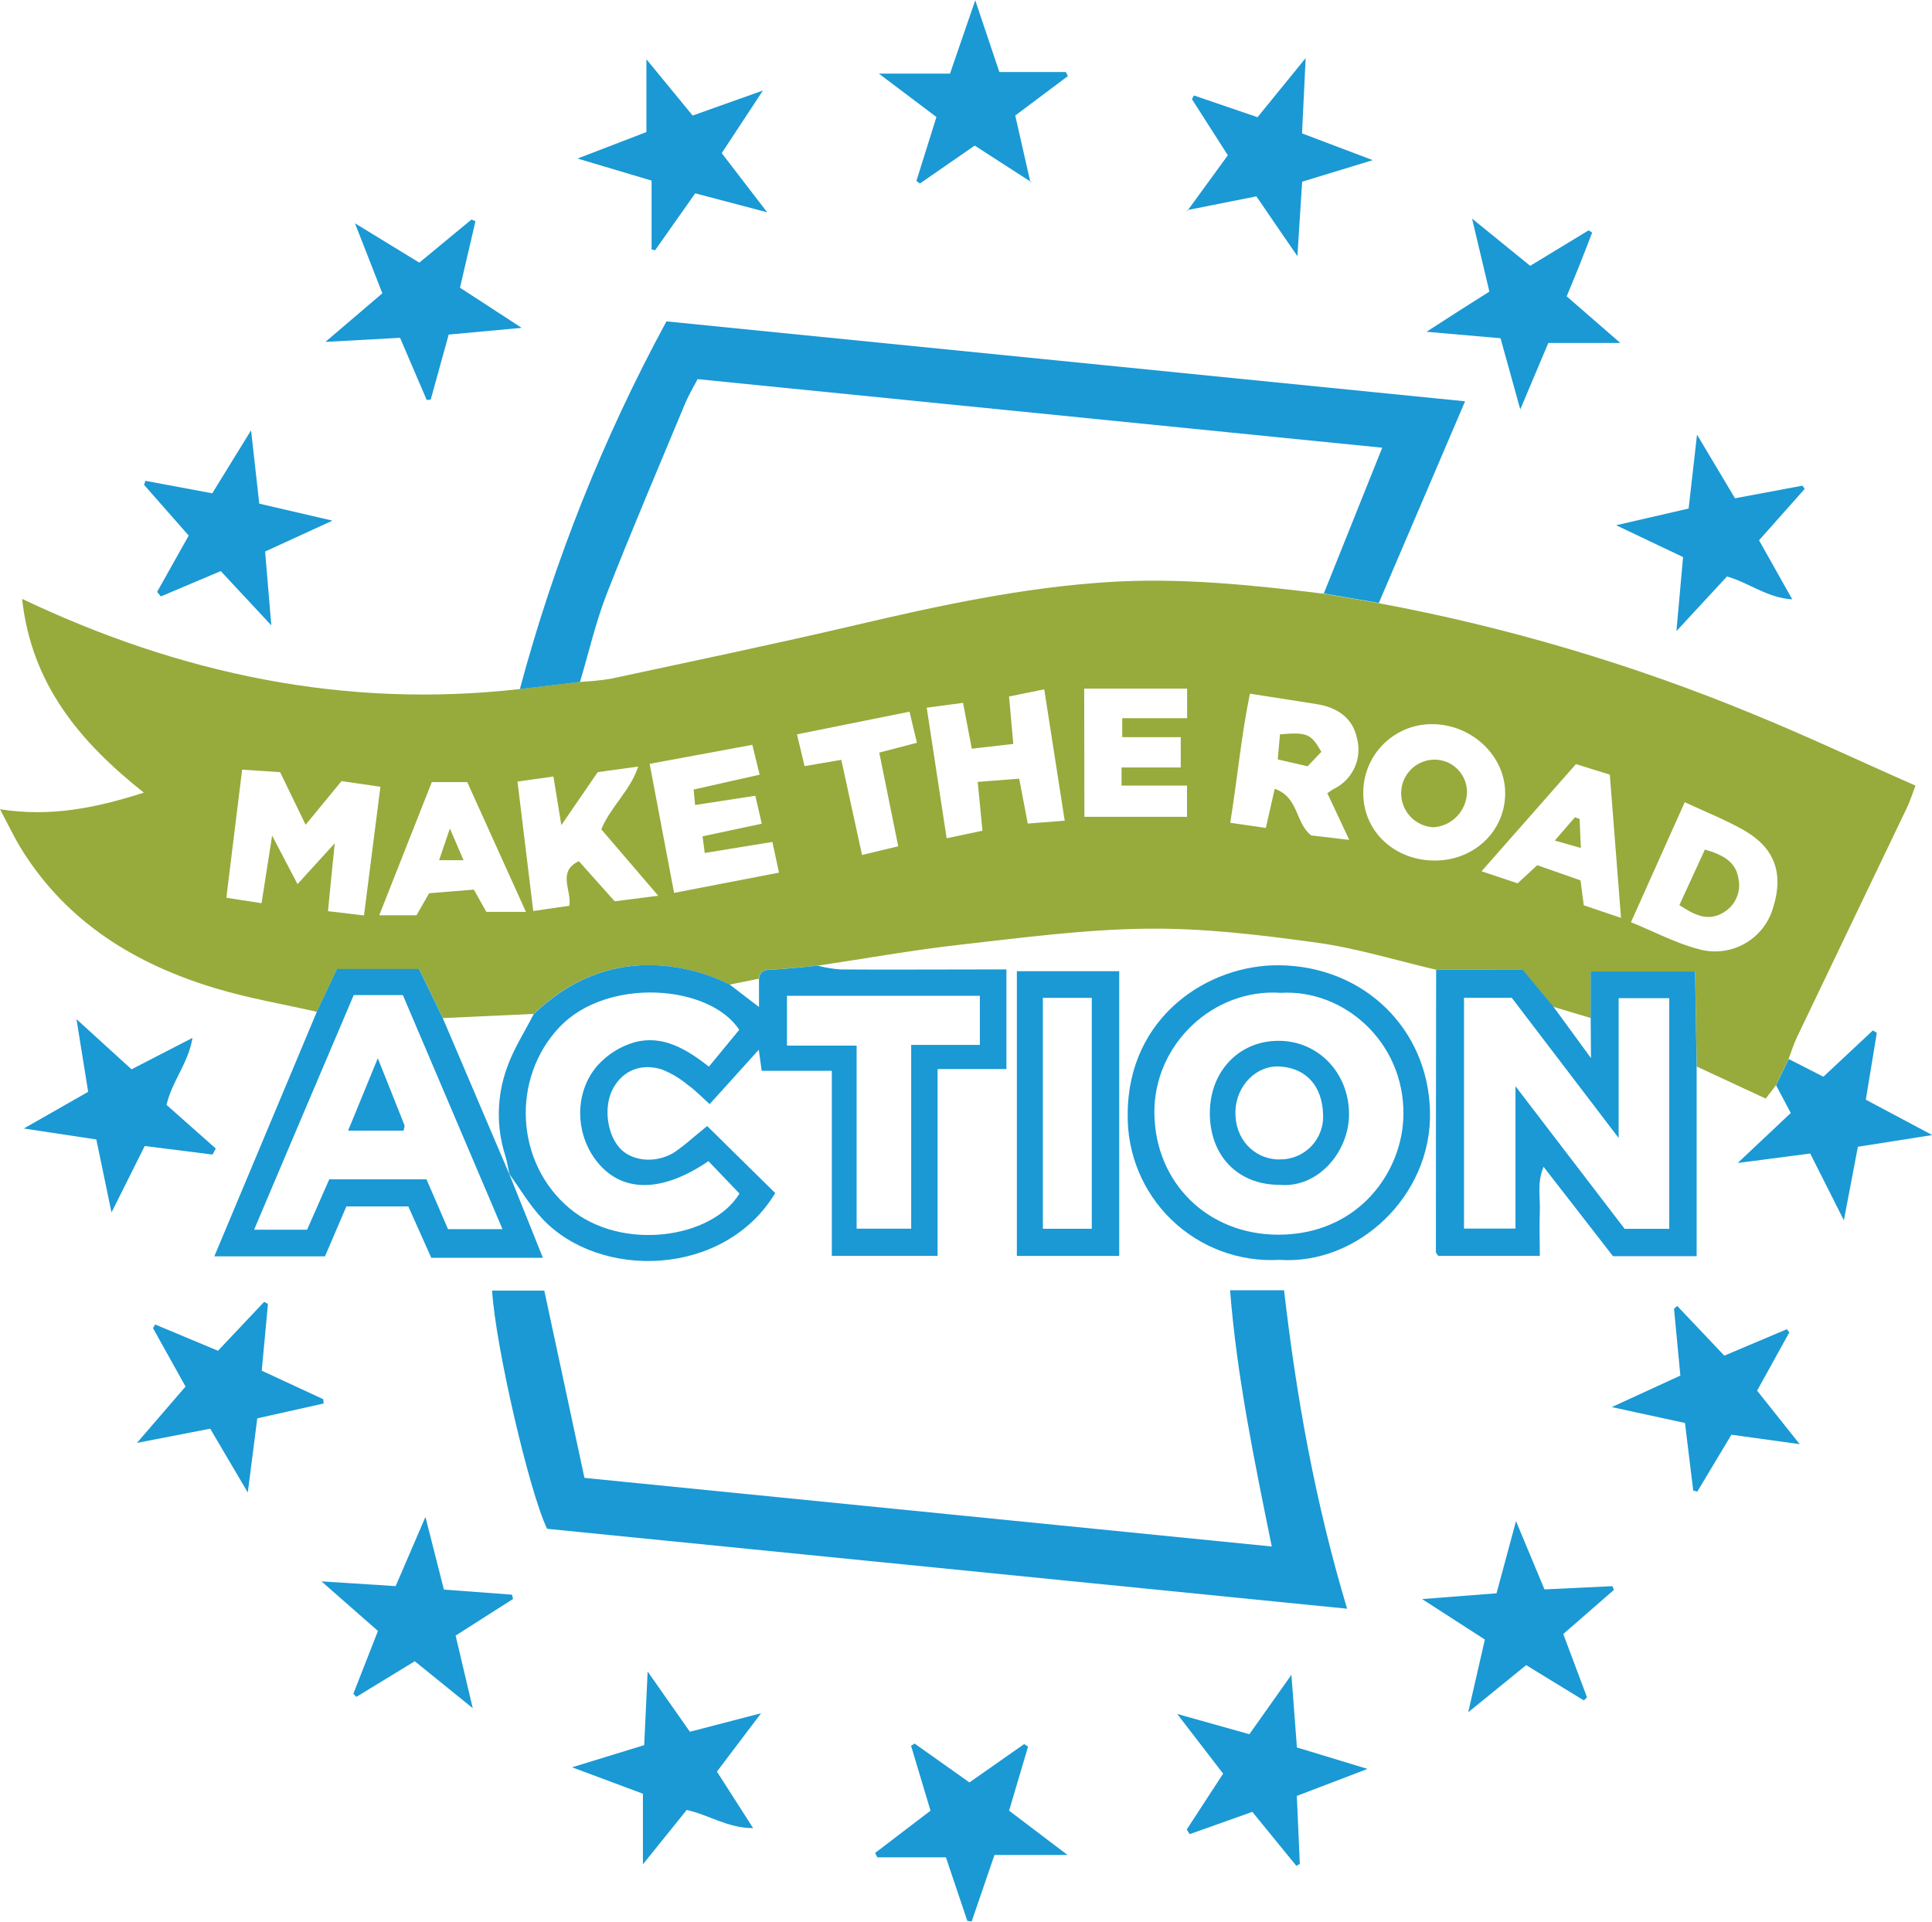
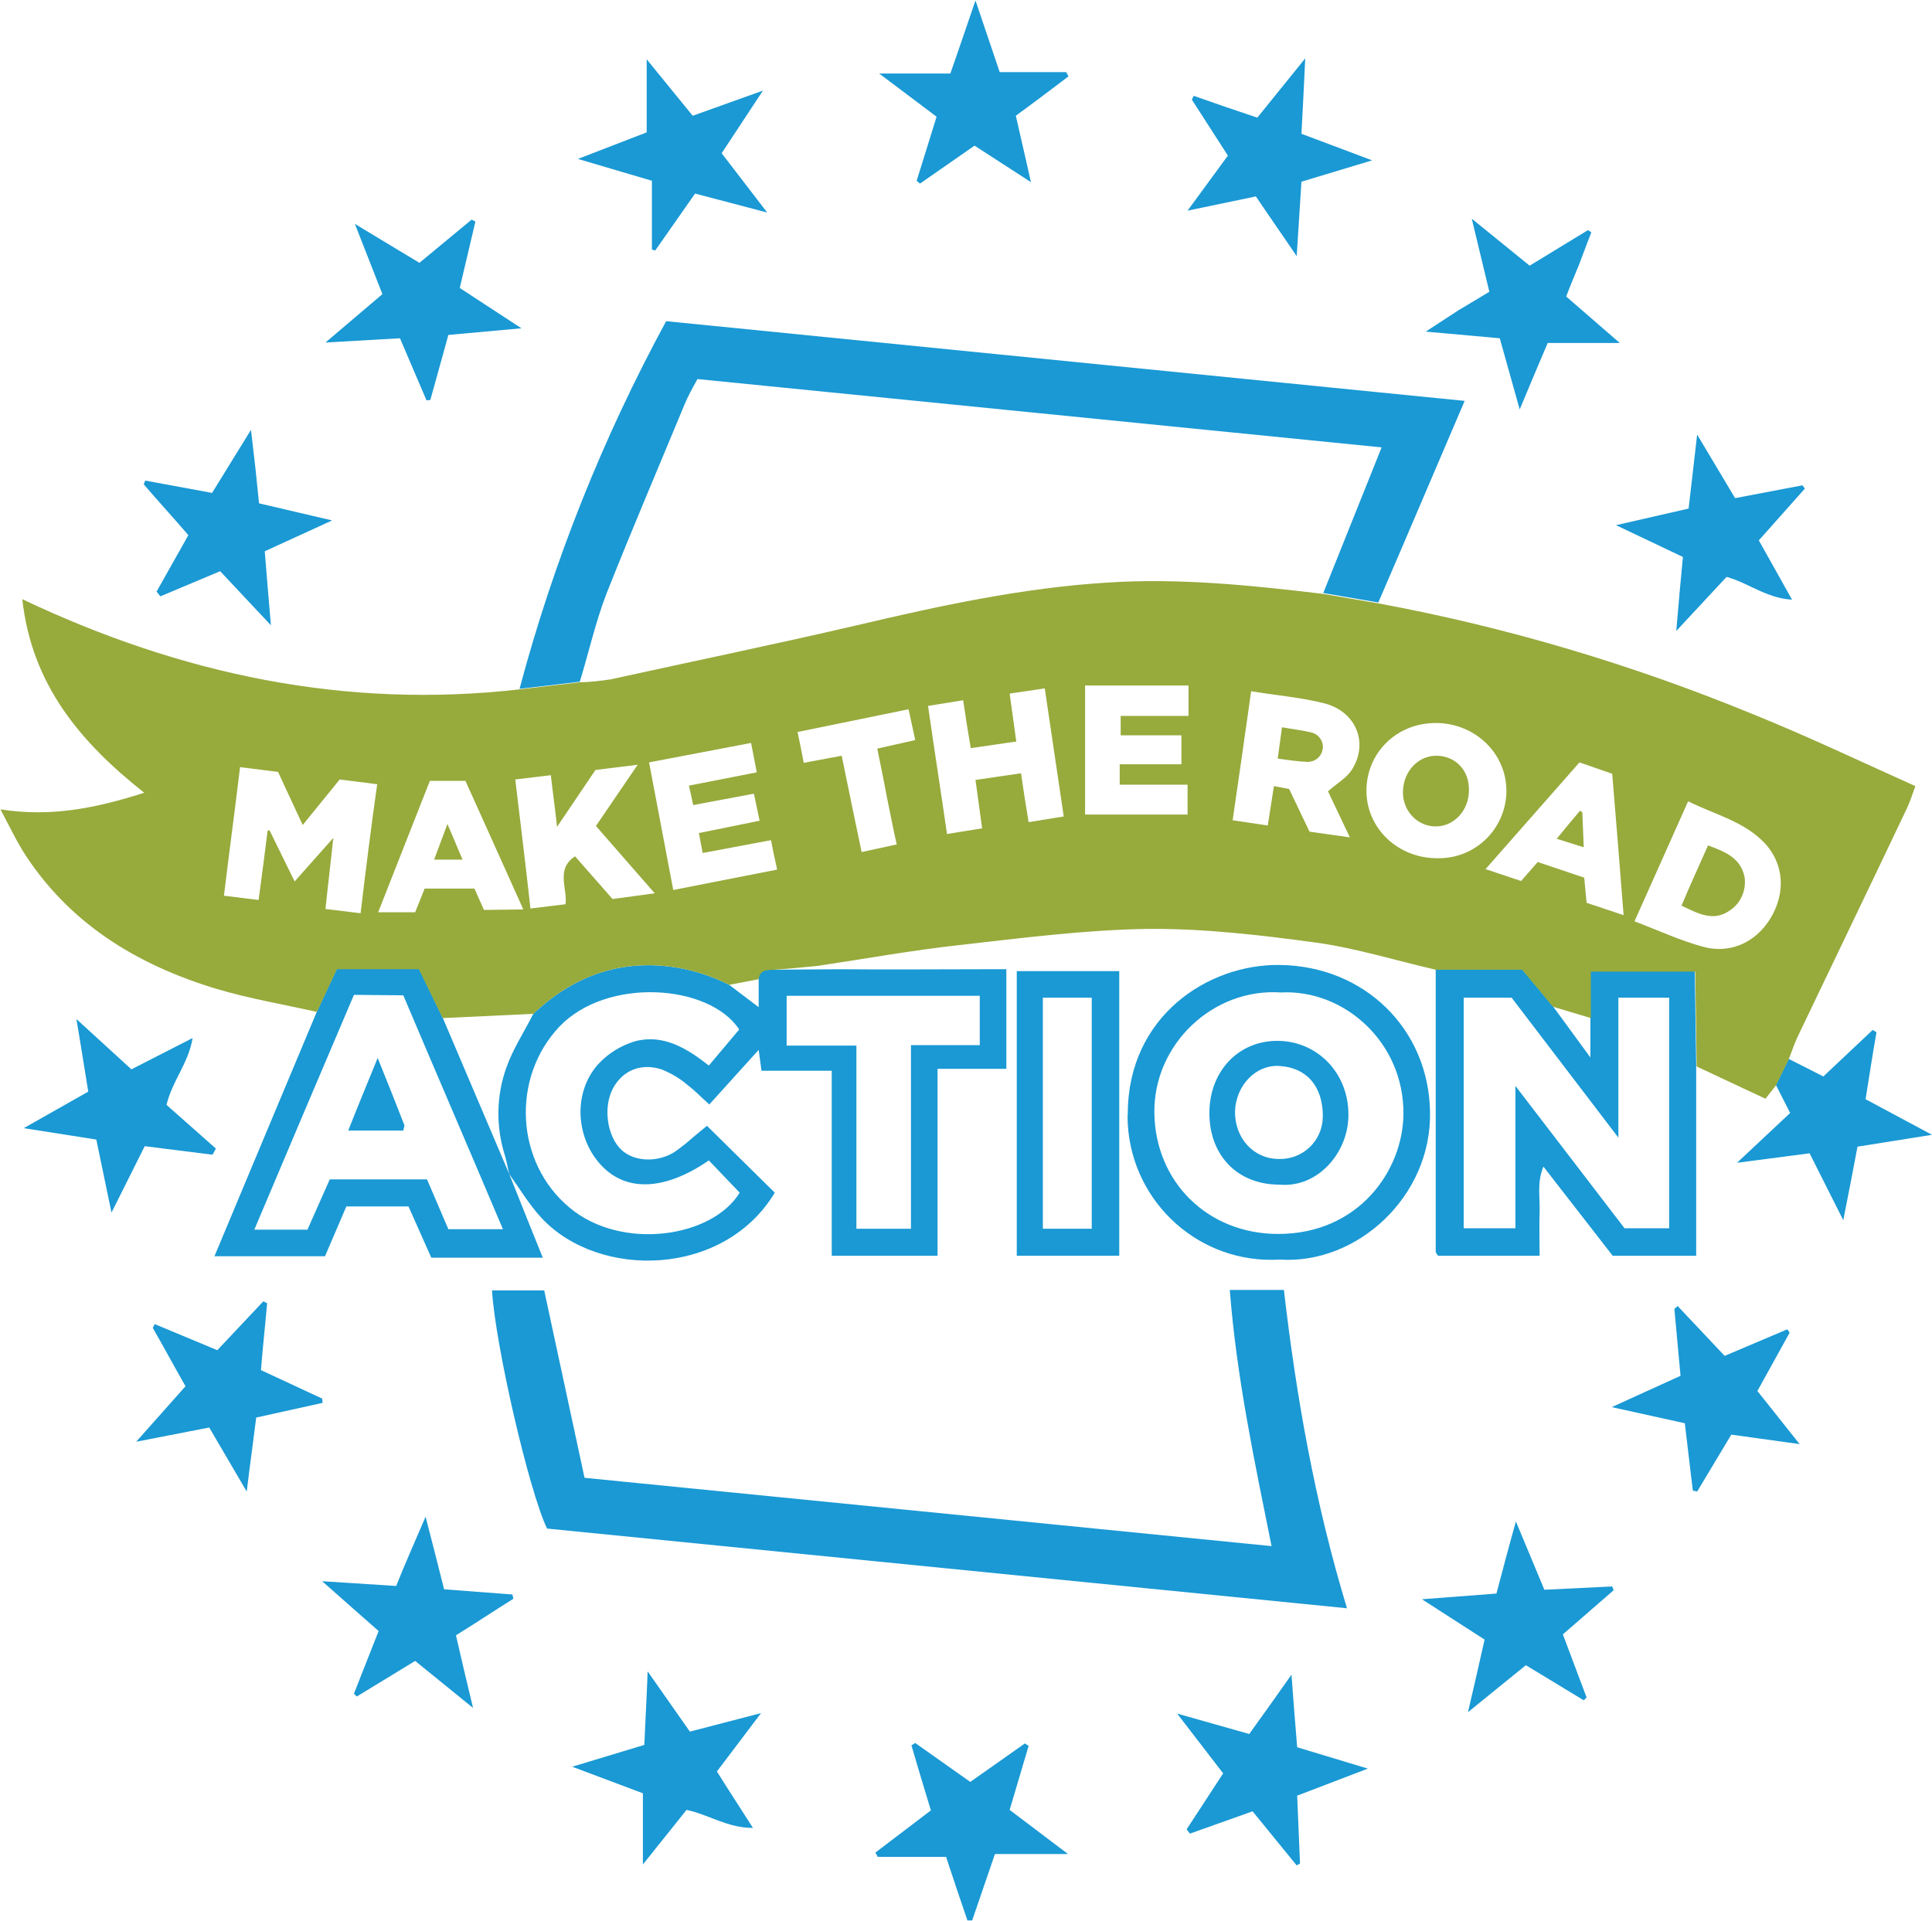
- <svg xmlns="http://www.w3.org/2000/svg" id="Layer_1" data-name="Layer 1" viewBox="0 0 407.16 404.94">
-   <defs>
-     <style>.cls-1{fill:#97aa3c;}.cls-2{fill:#1a99d4;}</style>
-   </defs>
-   <path class="cls-1" d="M405.3,397c-8.36-1.95-16.64-4.53-25.11-5.7-11.8-1.62-23.75-3.07-35.62-2.94-13.2.13-26.4,1.9-39.56,3.38-10,1.13-20,2.92-30,4.42-3,.27-6.08.61-9.12.8-1.5.09-3-.12-3.28,1.95l-6.17,1.24a38.69,38.69,0,0,0-15.23-4.07c-10.23-.49-18.76,3.3-26.06,10.24l-19.12.88c-1.63-3.36-3.27-6.71-5-10.32H173.71l-4.23,9c-7.11-1.62-14.34-2.84-21.3-4.94-16.86-5.06-31.25-13.83-40.84-29.15-1.57-2.51-2.83-5.21-4.64-8.6,10.75,1.7,20.33-.31,30.32-3.5-13.36-10.6-23.69-22.74-25.66-40.83,33.45,15.9,68.18,23.17,104.9,19l12.67-1.51a57.33,57.33,0,0,0,6.44-.65c17.31-3.72,34.64-7.33,51.88-11.37,17.43-4.08,34.91-7.85,52.81-9,15.29-1,30.48.6,45.63,2.44l11.59,2a397,397,0,0,1,79.05,23.44c11.34,4.63,22.43,9.89,34.05,15-.72,1.87-1.13,3.24-1.74,4.52Q493,387,481.41,411.21c-.71,1.48-1.19,3.08-1.78,4.62-.89,1.84-1.77,3.69-2.66,5.53l-2.15,2.81-14.54-6.76c-.11-6.71-.22-13.43-.33-20h-22v9.78L430,404.81c-2.1-2.54-4.21-5.07-6.48-7.8ZM167.11,366.46l-5.38-11.09-8-.53c-1.14,9.24-2.23,18-3.33,27l7.42,1.15c.76-4.84,1.44-9.2,2.23-14.24l5.35,10.22,7.85-8.61c-.56,5.57-1,9.8-1.43,14.31l7.59.9c1.17-9.15,2.29-18,3.46-27.12l-8.2-1.19Zm199-27.63c-1.83,8.94-2.64,17.89-4.14,27.21l7.5,1.09c.68-3,1.25-5.49,1.87-8.24,5.11,1.74,4.34,7.32,7.71,9.82l8,.94c-1.71-3.63-3.17-6.74-4.62-9.84.73-.49,1.13-.79,1.55-1a9.2,9.2,0,0,0,4.69-10.61c-.93-4.39-4.29-6.52-8.6-7.18S371.27,339.62,366.11,338.83ZM404.91,374c8.35.1,14.94-6.11,15-14.08s-7-14.6-15.29-14.66A14.43,14.43,0,0,0,390,359.83C390,367.77,396.49,373.94,404.91,374Zm41.51,13c4.95,2,9.37,4.38,14.08,5.62a12.73,12.73,0,0,0,15.85-8.6c2.45-7.79,0-12.95-6.27-16.49-3.85-2.17-8-3.81-12.33-5.83ZM298,341.79c1.47,9.65,2.81,18.41,4.2,27.52l7.55-1.59c-.36-3.71-.65-6.76-1-10.29l8.74-.68c.66,3.41,1.21,6.3,1.81,9.46l7.78-.61c-1.5-9.62-2.89-18.54-4.31-27.68l-7.42,1.51c.3,3.33.57,6.41.9,10l-8.75,1c-.64-3.39-1.22-6.41-1.84-9.66ZM250.76,368.9l12.48-2.66c-.5-2.18-.93-4-1.36-5.89l-12.69,1.95-.31-3.26,13.91-3.13c-.58-2.39-1-4.12-1.54-6.29l-21.64,4c1.75,9.24,3.42,18.09,5.15,27.2l22.11-4.27c-.51-2.37-.92-4.27-1.39-6.47l-14.26,2.33Zm-39-11.54c1.14,9.35,2.22,18.3,3.32,27.28l7.61-1.11c.53-3.28-2.64-7.18,2-9.4l7.55,8.46,9.18-1.17-12-14c2-4.82,6.07-8.08,7.78-13.22l-8.53,1.17L221,366.54c-.67-4.11-1.16-7.13-1.67-10.25Zm119.47,7.43h21.63v-6.58H339.06v-3.83h12.48V348H339.21v-4h13.67v-6.24H331.19ZM193.7,357.47c-3.62,9.16-7.26,18.39-11.08,28.07h7.85l2.67-4.65,9.42-.76,2.64,4.69h8.34c-4.22-9.32-8.3-18.34-12.37-27.35Zm221.23,18.79,7.61,2.54,4.13-3.82,9.12,3.2c.24,1.82.44,3.42.68,5.25l7.85,2.65c-.81-10.38-1.58-20.22-2.36-30.19l-7.14-2.21ZM270.66,347.41l1.6,6.69,7.74-1.32c1.49,6.87,2.92,13.4,4.37,20.05L292,371c-1.41-6.91-2.69-13.2-4-19.74l7.94-2.08c-.52-2.2-1-4.08-1.56-6.55Z" transform="translate(-102.7 -192.65)" />
-   <path class="cls-2" d="M224.93,336.36l-12.67,1.51a355.1,355.1,0,0,1,30.89-77.49l168.31,16.84c-6.09,14.25-12.14,28.38-18.18,42.5l-11.59-2L394,287,249.71,272.55c-1.05,2-2,3.6-2.68,5.27-5.54,13.32-11.22,26.59-16.47,40C228.22,323.84,226.78,330.18,224.93,336.36Z" transform="translate(-102.7 -192.65)" />
-   <path class="cls-2" d="M225.87,504.1l144.85,14.46c-3.73-18.36-7.35-35.84-8.79-54h11.38c2.59,22.43,6.54,44.68,13.29,67.11L218,514.83c-3.79-7.86-10.9-38.62-11.59-50.2h11C220.18,477.63,223,490.7,225.87,504.1Z" transform="translate(-102.7 -192.65)" />
-   <path class="cls-2" d="M262.65,398.92c.26-2.07,1.78-1.86,3.28-1.95,3-.19,6.08-.53,9.12-.8a28.83,28.83,0,0,0,4.64.78c10,.07,20,0,30,0h5.11v21H300.29v39.36H278v-39H263.22l-.61-4.44-10.35,11.46c-1.67-1.49-3-2.91-4.63-4.06a20,20,0,0,0-5.49-3.26c-4.44-1.36-8.19.3-10.23,4-2.14,3.9-1.27,10.12,1.81,13,2.69,2.5,7.57,2.74,11.16.44a48.23,48.23,0,0,0,3.92-3.08c1.15-.93,2.28-1.88,2.93-2.42l14.35,14.13c-10.74,17.77-37,18.33-49.11,5.38-2.67-2.85-4.69-6.31-7-9.5l.08.09c-.28-1.28-.47-2.6-.86-3.85a28.67,28.67,0,0,1,.32-18.44c1.37-4,3.76-7.64,5.69-11.44,7.3-6.94,15.83-10.73,26.06-10.24a38.69,38.69,0,0,1,15.23,4.07l6.17,4.72Zm-4.16,10.75c-6.29-9.59-27.88-11.13-37.88-.57-10.24,10.82-9.34,28.66,2.17,38.24,10.95,9.13,30,6.33,35.76-3.16L252,437.35c-9.34,6.37-17.47,6.72-22.79.92s-5.76-15.17-.58-21.08a16.67,16.67,0,0,1,7.82-4.9c5.9-1.58,10.9,1.43,15.65,5.14Zm10.06-7.17V413h14.68v38.58h11.5V412.85H309.2V402.5Z" transform="translate(-102.7 -192.65)" />
-   <path class="cls-2" d="M437.93,407.16v-9.78h22c.11,6.6.22,13.32.33,20v40H442.63L428,438.54c-1.43,3.4-.66,6.48-.79,9.45s0,6,0,9.33h-21.4c-.19-.32-.5-.59-.5-.86q0-29.73.05-59.45h18.24c2.27,2.73,4.38,5.26,6.48,7.8l7.91,10.83Zm-26.7-4.23v48.63h10.85v-30l23,30.05h9.41V403H443.82v29.47L421.3,402.93Z" transform="translate(-102.7 -192.65)" />
-   <path class="cls-2" d="M169.48,405.85l4.23-9H191c1.76,3.61,3.4,7,5,10.32q7,16.43,14,32.85L210,440q2.31,5.76,4.63,11.52l2.48,6.2H193.59l-4.84-10.83H175.7l-4.51,10.52H147.87C155.16,440,162.32,422.93,169.48,405.85Zm7.77-3.5c-7,16.43-13.92,32.72-21,49.45h11.17l4.67-10.62h20.49l4.54,10.5h11.48c-7.14-16.76-14.06-33-21-49.33Z" transform="translate(-102.7 -192.65)" />
-   <path class="cls-2" d="M372.36,458.15a30.26,30.26,0,0,1-32-30.87c.12-20.36,16.94-31.41,32-31.21,17.87.23,31.35,13.47,31.71,30.89C404.45,444.81,388.69,459.29,372.36,458.15Zm.29-56.27c-14.25-1-26.85,10.87-26.67,25.42s11.17,25.53,26.1,25.55c16.94,0,26.27-13.29,26.39-25.34C398.62,412.23,385.93,401.11,372.65,401.88Z" transform="translate(-102.7 -192.65)" />
-   <path class="cls-2" d="M317,457.32v-60h21.57v60Zm5.48-54.38V451.6h10.31V402.94Z" transform="translate(-102.7 -192.65)" />
-   <path class="cls-2" d="M306.56,597.46c-1.47-4.38-2.95-8.75-4.51-13.39H287.61l-.49-.92,11.68-8.92c-1.39-4.63-2.75-9.16-4.1-13.68l.75-.46L307,568.28l11.53-8.08.83.53-4,13.5,12.32,9.34H312.28l-4.8,14Z" transform="translate(-102.7 -192.65)" />
-   <path class="cls-2" d="M353,237l8.46-11.63-7.57-11.83.43-.77,6.32,2.16,7.08,2.42,10.14-12.46c-.28,6-.52,10.83-.76,15.87L392,226.4l-14.88,4.54c-.31,4.89-.62,9.64-1,15.69-3.34-4.86-6-8.72-8.64-12.6l-14.54,2.89Z" transform="translate(-102.7 -192.65)" />
-   <path class="cls-2" d="M192.36,512.33c1.49,5.84,2.67,10.48,3.89,15.31l14.35,1.07.22.91c-4,2.53-7.93,5.07-12.1,7.72,1.14,4.83,2.23,9.46,3.61,15.29l-12.22-9.89-12.31,7.51-.64-.64,5.19-13.25c-3.61-3.16-7.28-6.39-11.9-10.45l15.63,1C188.12,522.17,190.05,517.71,192.36,512.33Z" transform="translate(-102.7 -192.65)" />
-   <path class="cls-2" d="M436.49,551l-12.16-7.44-12.21,9.93c1.28-5.6,2.36-10.32,3.51-15.32l-13.23-8.53,15.69-1.22c1.32-4.91,2.55-9.48,4.1-15.21l6,14.39,14.32-.68.31.79L432.15,537l5,13.33Z" transform="translate(-102.7 -192.65)" />
-   <path class="cls-2" d="M352.8,578.2l7.67-11.77-9.68-12.58L366,558.12c2.75-3.87,5.57-7.85,8.86-12.52.43,5.61.78,10.33,1.16,15.31l14.88,4.52L376,571.12c.21,4.82.42,9.57.63,14.32l-.72.43-9.29-11.39-13.2,4.7Z" transform="translate(-102.7 -192.65)" />
-   <path class="cls-2" d="M141.8,484.85c-2.36-4.24-4.6-8.27-6.85-12.3l.44-.78,13.25,5.54L158.37,467l.8.44c-.43,4.57-.86,9.14-1.31,14.07l12.95,6,.11.91-14,3.13c-.63,4.89-1.26,9.78-2,15.63L147,493.73l-15.44,3Z" transform="translate(-102.7 -192.65)" />
-   <path class="cls-2" d="M416.58,254.1l-3.65-15.38,12.25,9.95,12.32-7.48.74.48c-.88,2.25-1.73,4.52-2.63,6.76s-1.75,4.28-2.74,6.67l11.31,9.83H429c-1.8,4.25-3.59,8.49-5.91,14l-4.16-15-15.6-1.36c2.89-1.86,4.91-3.18,6.94-4.47Z" transform="translate(-102.7 -192.65)" />
-   <path class="cls-2" d="M191.07,248l11-9.09.83.37c-1.08,4.65-2.16,9.31-3.26,14l13,8.46-15.38,1.42c-1.22,4.4-2.5,9.05-3.79,13.7l-.84.09c-1.8-4.18-3.59-8.36-5.62-13.11l-15.73.86,12-10.24-5.77-14.75Z" transform="translate(-102.7 -192.65)" />
-   <path class="cls-2" d="M130.42,418l12.85-6.63c-.9,5.4-4.27,9-5.48,14.12l10.39,9.21-.7,1.26-14.28-1.8-7,14L123,432.78l-15.28-2.31,13.56-7.73c-.77-4.79-1.53-9.5-2.46-15.31Z" transform="translate(-102.7 -192.65)" />
-   <path class="cls-2" d="M157.34,298.79l15.42,3.58-14.19,6.51c.42,5,.82,9.78,1.31,15.56L149.22,313l-12.62,5.34-.79-.95,6.66-11.87q-4.71-5.35-9.41-10.7l.29-.84,14.08,2.63,8.18-13.27C156.25,289.06,156.76,293.6,157.34,298.79Z" transform="translate(-102.7 -192.65)" />
-   <path class="cls-2" d="M473.41,306.51l7,12.45c-5.38-.34-9.07-3.5-13.76-4.82L456,325.65c.52-5.8.94-10.46,1.4-15.6l-14.11-6.71,15.28-3.52c.56-5,1.09-9.65,1.77-15.57l8,13.41L482.54,295l.5.67Z" transform="translate(-102.7 -192.65)" />
-   <path class="cls-2" d="M482,497l-14.41-2c-2.37,3.95-4.79,8-7.2,12l-.85-.23c-.57-4.68-1.14-9.36-1.74-14.24l-15.43-3.35,14.46-6.64-1.34-14.07.67-.61,9.93,10.48,13.18-5.57.52.67L473,485.72l9,11.3Z" transform="translate(-102.7 -192.65)" />
-   <path class="cls-2" d="M248.67,217l14.81-5.27-8.68,13.19,9.58,12.47-15.17-4-8.45,12-.74-.18V230.71l-15.61-4.65,14.52-5.58V205.14Z" transform="translate(-102.7 -192.65)" />
-   <path class="cls-2" d="M238.46,560.42c.23-4.87.46-9.67.73-15.51l8.9,12.69,15-3.9L253.79,566c2.35,3.68,4.82,7.52,7.63,11.91-5.37,0-9.31-2.79-14-3.83l-9.23,11.46V570.66l-14.93-5.57Z" transform="translate(-102.7 -192.65)" />
-   <path class="cls-2" d="M320,231l-11.89-7.67-11.55,8-.73-.55c1.37-4.36,2.74-8.73,4.22-13.47l-12.14-9.15h15c1.76-5.1,3.4-9.87,5.32-15.45l5.08,15.12h14l.45.85c-3.71,2.79-7.43,5.57-11.1,8.31,1.11,4.9,2.16,9.51,3.2,14.12Z" transform="translate(-102.7 -192.65)" />
-   <path class="cls-2" d="M477,421.36c.89-1.84,1.77-3.69,2.66-5.53l7.31,3.73,10.43-9.76.83.52c-.75,4.53-1.49,9.06-2.32,14.08l14,7.45-15.67,2.47c-.9,4.71-1.8,9.48-2.95,15.5l-7.1-14.08-15.28,2L480.1,427.2Z" transform="translate(-102.7 -192.65)" />
-   <path class="cls-2" d="M352.93,236.92l-.16.35A2.92,2.92,0,0,0,353,237Z" transform="translate(-102.7 -192.65)" />
-   <path class="cls-2" d="M320,231.05l.17.06L320,231Z" transform="translate(-102.7 -192.65)" />
-   <path class="cls-2" d="M482,497l.27.24L482,497Z" transform="translate(-102.7 -192.65)" />
-   <path class="cls-1" d="M378.28,354.14l-6.3-1.45c.17-1.88.32-3.62.47-5.29,5.73-.47,6.53-.14,8.72,3.69C380.3,352,379.33,353,378.28,354.14Z" transform="translate(-102.7 -192.65)" />
-   <path class="cls-1" d="M411.86,359.49a7.56,7.56,0,0,1-7.07,7.5,7.16,7.16,0,0,1-6.78-6.62,7.06,7.06,0,0,1,6.76-7.63A6.84,6.84,0,0,1,411.86,359.49Z" transform="translate(-102.7 -192.65)" />
-   <path class="cls-1" d="M462,371.69c3.82,1.1,6.56,2.56,7.09,6.21a6.65,6.65,0,0,1-3,6.94c-3.35,2.16-6.29.65-9.47-1.45Z" transform="translate(-102.7 -192.65)" />
-   <path class="cls-1" d="M200.39,373.93h-5.15c.7-2.08,1.34-3.95,2.27-6.68Z" transform="translate(-102.7 -192.65)" />
-   <path class="cls-1" d="M435.86,371.35l-5.5-1.56,4.24-4.9,1,.34C435.66,367.08,435.75,368.93,435.86,371.35Z" transform="translate(-102.7 -192.65)" />
-   <path class="cls-2" d="M182.32,415.67c2.09,5.24,3.87,9.66,5.61,14.09.1.26-.09.63-.18,1.16H176.06C178.14,425.87,180.1,421.09,182.32,415.67Z" transform="translate(-102.7 -192.65)" />
-   <path class="cls-2" d="M372.33,442.34c-8.82,0-14.75-6.21-14.66-15.3.08-8.71,6.21-15.07,14.53-15.05S387,418.75,387,427.46C387,435.4,380.45,443.1,372.33,442.34Zm0-5.36a9,9,0,0,0,9.2-9.57c-.21-5.8-3.43-9.6-9-10-5.09-.35-9.33,4.07-9.47,9.45C362.88,432.57,366.87,436.93,372.29,437Z" transform="translate(-102.7 -192.65)" />
+ <svg xmlns="http://www.w3.org/2000/svg" version="1.1" id="Layer_1" x="0px" y="0px" viewBox="0 0 407.2 404.9" style="enable-background:new 0 0 407.2 404.9;" xml:space="preserve">
+   <style type="text/css">
+ 	.st0{fill:#1A99D4;}
+ 	.st1{fill:#97AA3C;}
+ </style>
+   <path class="st0" d="M122.2,143.7l-12.7,1.5c7.2-27,17.6-53,30.9-77.5l168.3,16.8c-6.1,14.2-12.1,28.4-18.2,42.5l-11.6-2l12.3-30.7  L147,79.9c-1.1,2-2,3.6-2.7,5.3c-5.5,13.3-11.2,26.6-16.5,40C125.5,131.2,124.1,137.5,122.2,143.7z" />
+   <path class="st0" d="M123.2,311.5L268,325.9c-3.7-18.4-7.4-35.8-8.8-54h11.4c2.6,22.4,6.5,44.7,13.3,67.1l-168.6-16.8  c-3.8-7.9-10.9-38.6-11.6-50.2h11C117.5,285,120.3,298.1,123.2,311.5z" />
+   <path class="st0" d="M177,204.3c10,0.1,20,0,30,0h5.1v21h-14.5v39.4h-22.3v-39h-14.8l-0.6-4.4l-10.4,11.5c-1.7-1.5-3-2.9-4.6-4.1  c-1.6-1.4-3.5-2.5-5.5-3.3c-4.4-1.4-8.2,0.3-10.2,4c-2.1,3.9-1.3,10.1,1.8,13c2.7,2.5,7.6,2.7,11.2,0.4c1.4-1,2.7-2,3.9-3.1  c1.1-0.9,2.3-1.9,2.9-2.4l14.3,14.1c-10.7,17.8-37,18.3-49.1,5.4c-2.7-2.9-4.7-6.3-7-9.5l0.1,0.1c-0.3-1.3-0.5-2.6-0.9-3.9  c-1.9-6-1.8-12.5,0.3-18.4c1.4-4,3.8-7.6,5.7-11.4c7.3-6.9,15.8-10.7,26.1-10.2c5.3,0.3,10.5,1.7,15.2,4.1l6.2,4.7l0-7.9  c1.8,0,1.8,0,3.3,0 M155.8,217c-6.3-9.6-27.9-11.1-37.9-0.6c-10.2,10.8-9.3,28.7,2.2,38.2c10.9,9.1,30,6.3,35.8-3.2l-6.5-6.8  c-9.3,6.4-17.5,6.7-22.8,0.9s-5.8-15.2-0.6-21.1c2.1-2.3,4.8-4,7.8-4.9c5.9-1.6,10.9,1.4,15.6,5.1L155.8,217z M165.8,209.9v10.5  h14.7v38.6H192v-38.7h14.5v-10.4H165.8z" />
+   <path class="st0" d="M335.2,214.5v-9.8h22c0.1,6.6,0.2,13.3,0.3,20v40h-17.6l-14.6-18.8c-1.4,3.4-0.7,6.5-0.8,9.5s0,6,0,9.3h-21.4  c-0.2-0.3-0.5-0.6-0.5-0.9c0-19.8,0-39.6,0-59.5h18.2c2.3,2.7,4.4,5.3,6.5,7.8l7.9,10.8L335.2,214.5z M308.5,210.3v48.6h10.9v-30  l23,30h9.4v-48.6h-10.7v29.5l-22.5-29.5H308.5z" />
+   <path class="st0" d="M66.8,213.2l4.2-9h17.3c1.8,3.6,3.4,7,5,10.3c4.7,11,9.3,21.9,14,32.9v0c1.5,3.8,3.1,7.7,4.6,11.5l2.5,6.2H90.9  l-4.8-10.8H73l-4.5,10.5H45.2C52.5,247.4,59.6,230.3,66.8,213.2z M74.6,209.7c-7,16.4-13.9,32.7-21,49.5h11.2l4.7-10.6h20.5  l4.5,10.5h11.5c-7.1-16.8-14.1-33-21-49.3L74.6,209.7z" />
+   <path class="st0" d="M269.7,265.5c-16.7,1-31-11.8-32-28.5c0-0.8-0.1-1.6,0-2.4c0.1-20.4,16.9-31.4,32-31.2  c17.9,0.2,31.4,13.5,31.7,30.9C301.8,252.2,286,266.6,269.7,265.5z M270,209.2c-14.3-1-26.9,10.9-26.7,25.4s11.2,25.5,26.1,25.5  c16.9,0,26.3-13.3,26.4-25.3C295.9,219.6,283.2,208.5,270,209.2z" />
+   <path class="st0" d="M214.3,264.7v-60h21.6v60H214.3z M219.8,210.3V259h10.3v-48.7H219.8z" />
+   <path class="st0" d="M203.9,404.8c-1.5-4.4-3-8.8-4.5-13.4h-14.4l-0.5-0.9l11.7-8.9c-1.4-4.6-2.8-9.2-4.1-13.7l0.8-0.5l11.6,8.2  l11.5-8.1l0.8,0.5l-4,13.5l12.3,9.3h-15.4l-4.8,14L203.9,404.8z" />
+   <path class="st0" d="M250.3,44.4l8.5-11.6l-7.6-11.8l0.4-0.8l6.3,2.2l7.1,2.4l10.1-12.5c-0.3,6-0.5,10.8-0.8,15.9l14.9,5.6  l-14.9,4.5c-0.3,4.9-0.6,9.6-1,15.7c-3.3-4.9-6-8.7-8.6-12.6L250.3,44.4L250.3,44.4z" />
+   <path class="st0" d="M89.7,319.7c1.5,5.8,2.7,10.5,3.9,15.3l14.4,1.1l0.2,0.9c-4,2.5-7.9,5.1-12.1,7.7c1.1,4.8,2.2,9.5,3.6,15.3  l-12.2-9.9l-12.3,7.5l-0.6-0.6l5.2-13.2c-3.6-3.2-7.3-6.4-11.9-10.5l15.6,1C85.4,329.5,87.4,325.1,89.7,319.7z" />
+   <path class="st0" d="M333.8,358.4l-12.2-7.4l-12.2,9.9c1.3-5.6,2.4-10.3,3.5-15.3l-13.2-8.5l15.7-1.2c1.3-4.9,2.5-9.5,4.1-15.2  l6,14.4l14.3-0.7l0.3,0.8l-10.7,9.3l5,13.3L333.8,358.4z" />
+   <path class="st0" d="M250.1,385.6l7.7-11.8l-9.7-12.6l15.2,4.3c2.8-3.9,5.6-7.8,8.9-12.5c0.4,5.6,0.8,10.3,1.2,15.3l14.9,4.5  l-14.9,5.7c0.2,4.8,0.4,9.6,0.6,14.3l-0.7,0.4l-9.3-11.4l-13.2,4.7L250.1,385.6z" />
+   <path class="st0" d="M39.1,292.2c-2.4-4.2-4.6-8.3-6.9-12.3l0.4-0.8l13.2,5.5l9.7-10.3l0.8,0.4c-0.4,4.6-0.9,9.1-1.3,14.1l12.9,6  l0.1,0.9l-14,3.1c-0.6,4.9-1.3,9.8-2,15.6l-7.9-13.5l-15.4,3L39.1,292.2z" />
+   <path class="st0" d="M313.9,61.5l-3.7-15.4l12.2,9.9l12.3-7.5l0.7,0.5c-0.9,2.2-1.7,4.5-2.6,6.8c-0.9,2.2-1.8,4.3-2.7,6.7l11.3,9.8  h-15.2c-1.8,4.2-3.6,8.5-5.9,14l-4.2-15l-15.6-1.4c2.9-1.9,4.9-3.2,6.9-4.5L313.9,61.5z" />
+   <path class="st0" d="M88.4,55.4l11-9.1l0.8,0.4c-1.1,4.6-2.2,9.3-3.3,14l13,8.5l-15.4,1.4c-1.2,4.4-2.5,9-3.8,13.7l-0.8,0.1  c-1.8-4.2-3.6-8.4-5.6-13.1l-15.7,0.9l12-10.2l-5.8-14.8L88.4,55.4z" />
+   <path class="st0" d="M27.7,225.4l12.9-6.6c-0.9,5.4-4.3,9-5.5,14.1l10.4,9.2l-0.7,1.3l-14.3-1.8l-7,14l-3.2-15.4L5,237.8l13.6-7.7  c-0.8-4.8-1.5-9.5-2.5-15.3L27.7,225.4z" />
+   <path class="st0" d="M54.6,106.1l15.4,3.6l-14.2,6.5c0.4,5,0.8,9.8,1.3,15.6l-10.7-11.4l-12.6,5.3l-0.8-1l6.7-11.9  c-3.1-3.6-6.3-7.1-9.4-10.7l0.3-0.8l14.1,2.6l8.2-13.3C53.6,96.4,54.1,101,54.6,106.1z" />
+   <path class="st0" d="M370.7,113.9l7,12.5c-5.4-0.3-9.1-3.5-13.8-4.8L353.3,133c0.5-5.8,0.9-10.5,1.4-15.6l-14.1-6.7l15.3-3.5  c0.6-5,1.1-9.6,1.8-15.6l8,13.4l14.2-2.7l0.5,0.7L370.7,113.9z" />
+   <path class="st0" d="M379.3,304.4l-14.4-2c-2.4,4-4.8,8-7.2,12l-0.9-0.2c-0.6-4.7-1.1-9.4-1.7-14.2l-15.4-3.4l14.5-6.6l-1.3-14.1  l0.7-0.6l9.9,10.5l13.2-5.6l0.5,0.7l-6.8,12.3L379.3,304.4L379.3,304.4z" />
+   <path class="st0" d="M146,24.4l14.8-5.3l-8.7,13.2l9.6,12.5l-15.2-4l-8.4,12l-0.7-0.2V38.1l-15.6-4.6l14.5-5.6V12.5L146,24.4z" />
+   <path class="st0" d="M135.8,367.8c0.2-4.9,0.5-9.7,0.7-15.5l8.9,12.7l15-3.9l-9.3,12.3c2.3,3.7,4.8,7.5,7.6,11.9  c-5.4,0-9.3-2.8-14-3.8l-9.2,11.5V378l-14.9-5.6L135.8,367.8z" />
+   <path class="st0" d="M217.3,38.4l-11.9-7.7l-11.5,8l-0.7-0.6c1.4-4.4,2.7-8.7,4.2-13.5l-12.1-9.1h15c1.8-5.1,3.4-9.9,5.3-15.4  l5.1,15.1h14l0.5,0.9c-3.7,2.8-7.4,5.6-11.1,8.3c1.1,4.9,2.2,9.5,3.2,14.1L217.3,38.4z" />
+   <path class="st0" d="M374.3,228.7c0.9-1.8,1.8-3.7,2.7-5.5l7.3,3.7l10.4-9.8l0.8,0.5c-0.8,4.5-1.5,9.1-2.3,14.1l14,7.5l-15.7,2.5  c-0.9,4.7-1.8,9.5-3,15.5l-7.1-14.1l-15.3,2l11.2-10.5L374.3,228.7z" />
+   <path class="st0" d="M79.6,223c2.1,5.2,3.9,9.7,5.6,14.1c0.1,0.3-0.1,0.6-0.2,1.2H73.4C75.4,233.2,77.4,228.4,79.6,223z" />
+   <path class="st0" d="M269.6,249.7c-8.8,0-14.8-6.2-14.7-15.3c0.1-8.7,6.2-15.1,14.5-15s14.8,6.8,14.8,15.5  C284.3,242.8,277.8,250.5,269.6,249.7z M269.6,244.3c5,0.1,9.1-3.8,9.2-8.8c0-0.3,0-0.5,0-0.8c-0.2-5.8-3.4-9.6-9-10  c-5.1-0.4-9.3,4.1-9.5,9.5C260.2,239.9,264.2,244.3,269.6,244.3L269.6,244.3z" />
+   <g>
+     <path class="st1" d="M333,170.9c-1.6,1.9-3.1,3.7-4.9,5.9l5.7,1.8l-0.3-7.4L333,170.9z" />
+     <path class="st1" d="M369.6,150.6c-25.5-10.5-52-18.4-79-23.4l-11.6-2c-15.1-1.8-30.3-3.4-45.6-2.4c-17.9,1.1-35.4,4.9-52.8,9   c-17.2,4-34.6,7.6-51.9,11.4c-2.1,0.3-4.3,0.6-6.4,0.6l-12.7,1.5c-36.7,4.2-71.4-3.1-104.9-19c2,18.1,12.3,30.2,25.7,40.8   c-10,3.2-19.6,5.2-30.3,3.5c1.8,3.4,3.1,6.1,4.6,8.6c9.6,15.3,24,24.1,40.8,29.2c7,2.1,14.2,3.3,21.3,4.9l4.2-9h17.3   c1.7,3.6,3.4,7,5,10.3l19.1-0.9c7.3-6.9,15.8-10.7,26.1-10.2c5.3,0.3,10.5,1.7,15.2,4.1l6.2-1.2c0.3-2.1,1.8-1.9,3.3-2   c3-0.2,6.1-0.5,9.1-0.8c10-1.5,20-3.3,30-4.4c13.2-1.5,26.4-3.2,39.6-3.4c11.9-0.1,23.8,1.3,35.6,2.9c8.5,1.2,16.8,3.8,25.1,5.7   l18.2,0c2.3,2.7,4.4,5.3,6.5,7.8l8,2.4v-9.8h22c0.1,6.6,0.2,13.3,0.3,20l14.5,6.8l2.2-2.8c0.9-1.8,1.8-3.7,2.7-5.5   c0.6-1.5,1.1-3.1,1.8-4.6c7.7-16.1,15.5-32.3,23.2-48.5c0.6-1.3,1-2.6,1.7-4.5C392.1,160.5,381,155.2,369.6,150.6z M76,192.5   l-7.4-0.9c0.5-4.9,1.1-9.7,1.6-14.5l0,0c0-0.1,0.1-0.2,0.1-0.4l-0.3,0.2l0,0l-7.9,8.9L56.8,175l-0.4,0.1c-0.6,4.8-1.2,9.6-1.9,14.6   l-7.3-0.9c1.1-9.1,2.3-18,3.4-27.1l8,1l5.2,11.2l7.8-9.6l7.9,1C78.2,174.4,77.1,183.3,76,192.5z M102,191.8l-2-4.5H89.5   c-0.7,1.7-1.3,3.3-2,5h-7.8l10.9-27.7h7.5c3.9,8.7,8,17.7,12.2,27.1L102,191.8z M129.1,189.5l-7.9-9c-4.1,2.7-1.6,6.6-2,10.1   l-7.4,0.9c-1-9.1-2.1-18-3.2-27.2l7.5-0.9c0.4,3.6,0.9,7,1.3,10.9l8.1-12l8.9-1.1l-8.8,12.9l12.4,14.2L129.1,189.5z M141.9,187.6   l-5.1-26.9l21.5-4.1l1.2,6.2l-14.3,2.8c0.3,1.3,0.6,2.6,0.9,4.1l12.8-2.4l1.2,5.7l-12.8,2.6c0.3,1.5,0.5,2.7,0.8,4.2l14.4-2.7   c0.4,2.1,0.8,4,1.3,6.2L141.9,187.6z M186.9,167.9c0.7,3.3,1.3,6.6,2.1,10.1l-7.4,1.6c-1.4-6.7-2.8-13.4-4.2-20.3l-8,1.5   c-0.4-2.1-0.8-4.2-1.3-6.5l23.4-4.8l1.4,6.5l-8,1.8C185.6,161.3,186.3,164.6,186.9,167.9z M216.8,173.3c-0.6-3.5-1.1-6.8-1.6-10.3   l-9.6,1.4c0.5,3.5,0.9,6.7,1.4,10.2l-7.4,1.2c-1.3-9-2.7-17.9-4-27l7.4-1.2c0.5,3.4,1,6.6,1.6,10.1l9.6-1.4   c-0.5-3.4-0.9-6.7-1.4-10.1l7.4-1.1l4,27L216.8,173.3z M250.5,150.9h-14.3l0,4.1h12.8v6.1H236v4.3h14.3v6.3h-21.6v-27.2h21.8V150.9   z M284.9,162.3c-1.1,1.7-3.1,2.8-5,4.5l4.6,9.7l-8.5-1.2l-4.3-9l-3.2-0.6l-1.3,8.3l-7.4-1.1c1.3-9,2.6-17.9,3.9-27.2   c5.4,0.9,10.6,1.3,15.6,2.6C285.9,150.1,288.5,156.7,284.9,162.3z M288,166.5c0.1-7.9,6.4-14.1,14.6-14.1c8.3,0,14.9,6.4,14.9,14.3   c0,0.1,0,0.2,0,0.3c-0.2,7.8-6.6,14-14.4,13.9C294.6,181,287.9,174.5,288,166.5z M334.4,190.3c-0.2-1.8-0.3-3.5-0.5-5.3l-9.8-3.3   l-3.5,4l-7.5-2.5l19.8-22.5l6.9,2.4c0.8,9.7,1.6,19.5,2.4,29.8L334.4,190.3z M373.7,192.6c-2.9,5.6-8.5,8.6-14.6,7   c-4.9-1.3-9.6-3.5-14.6-5.4h0c3.9-8.7,7.5-16.8,11.3-25.3c5.2,2.6,10.9,4,15.2,7.9C375.6,180.9,376.6,187,373.7,192.6z" />
+     <path class="st1" d="M302.9,159.3c-3.9-0.1-7.1,3.2-7.2,7.5c0,0.1,0,0.2,0,0.3c0,3.9,3.1,7.1,6.9,7.1c3.9,0,7-3.4,7-7.6   C309.7,162.4,306.8,159.4,302.9,159.3z" />
+     <path class="st1" d="M91.5,181.2h6c-1.1-2.5-2-4.8-3.2-7.5L91.5,181.2z" />
+     <path class="st1" d="M360,178.2c-1.9,4.3-3.8,8.4-5.6,12.7c3.4,1.6,6.7,3.5,10.2,1c2.3-1.5,3.5-4.3,3.1-7   C366.9,180.8,363.5,179.5,360,178.2z" />
+     <path class="st1" d="M276.4,154.4c-2-0.5-4-0.7-6.2-1.1c-0.3,2.3-0.6,4.3-0.9,6.6c2.1,0.3,4.2,0.6,6.3,0.7c1.5,0,2.8-1,3.1-2.4   C279.2,156.6,278.1,154.8,276.4,154.4z" />
+   </g>
</svg>
